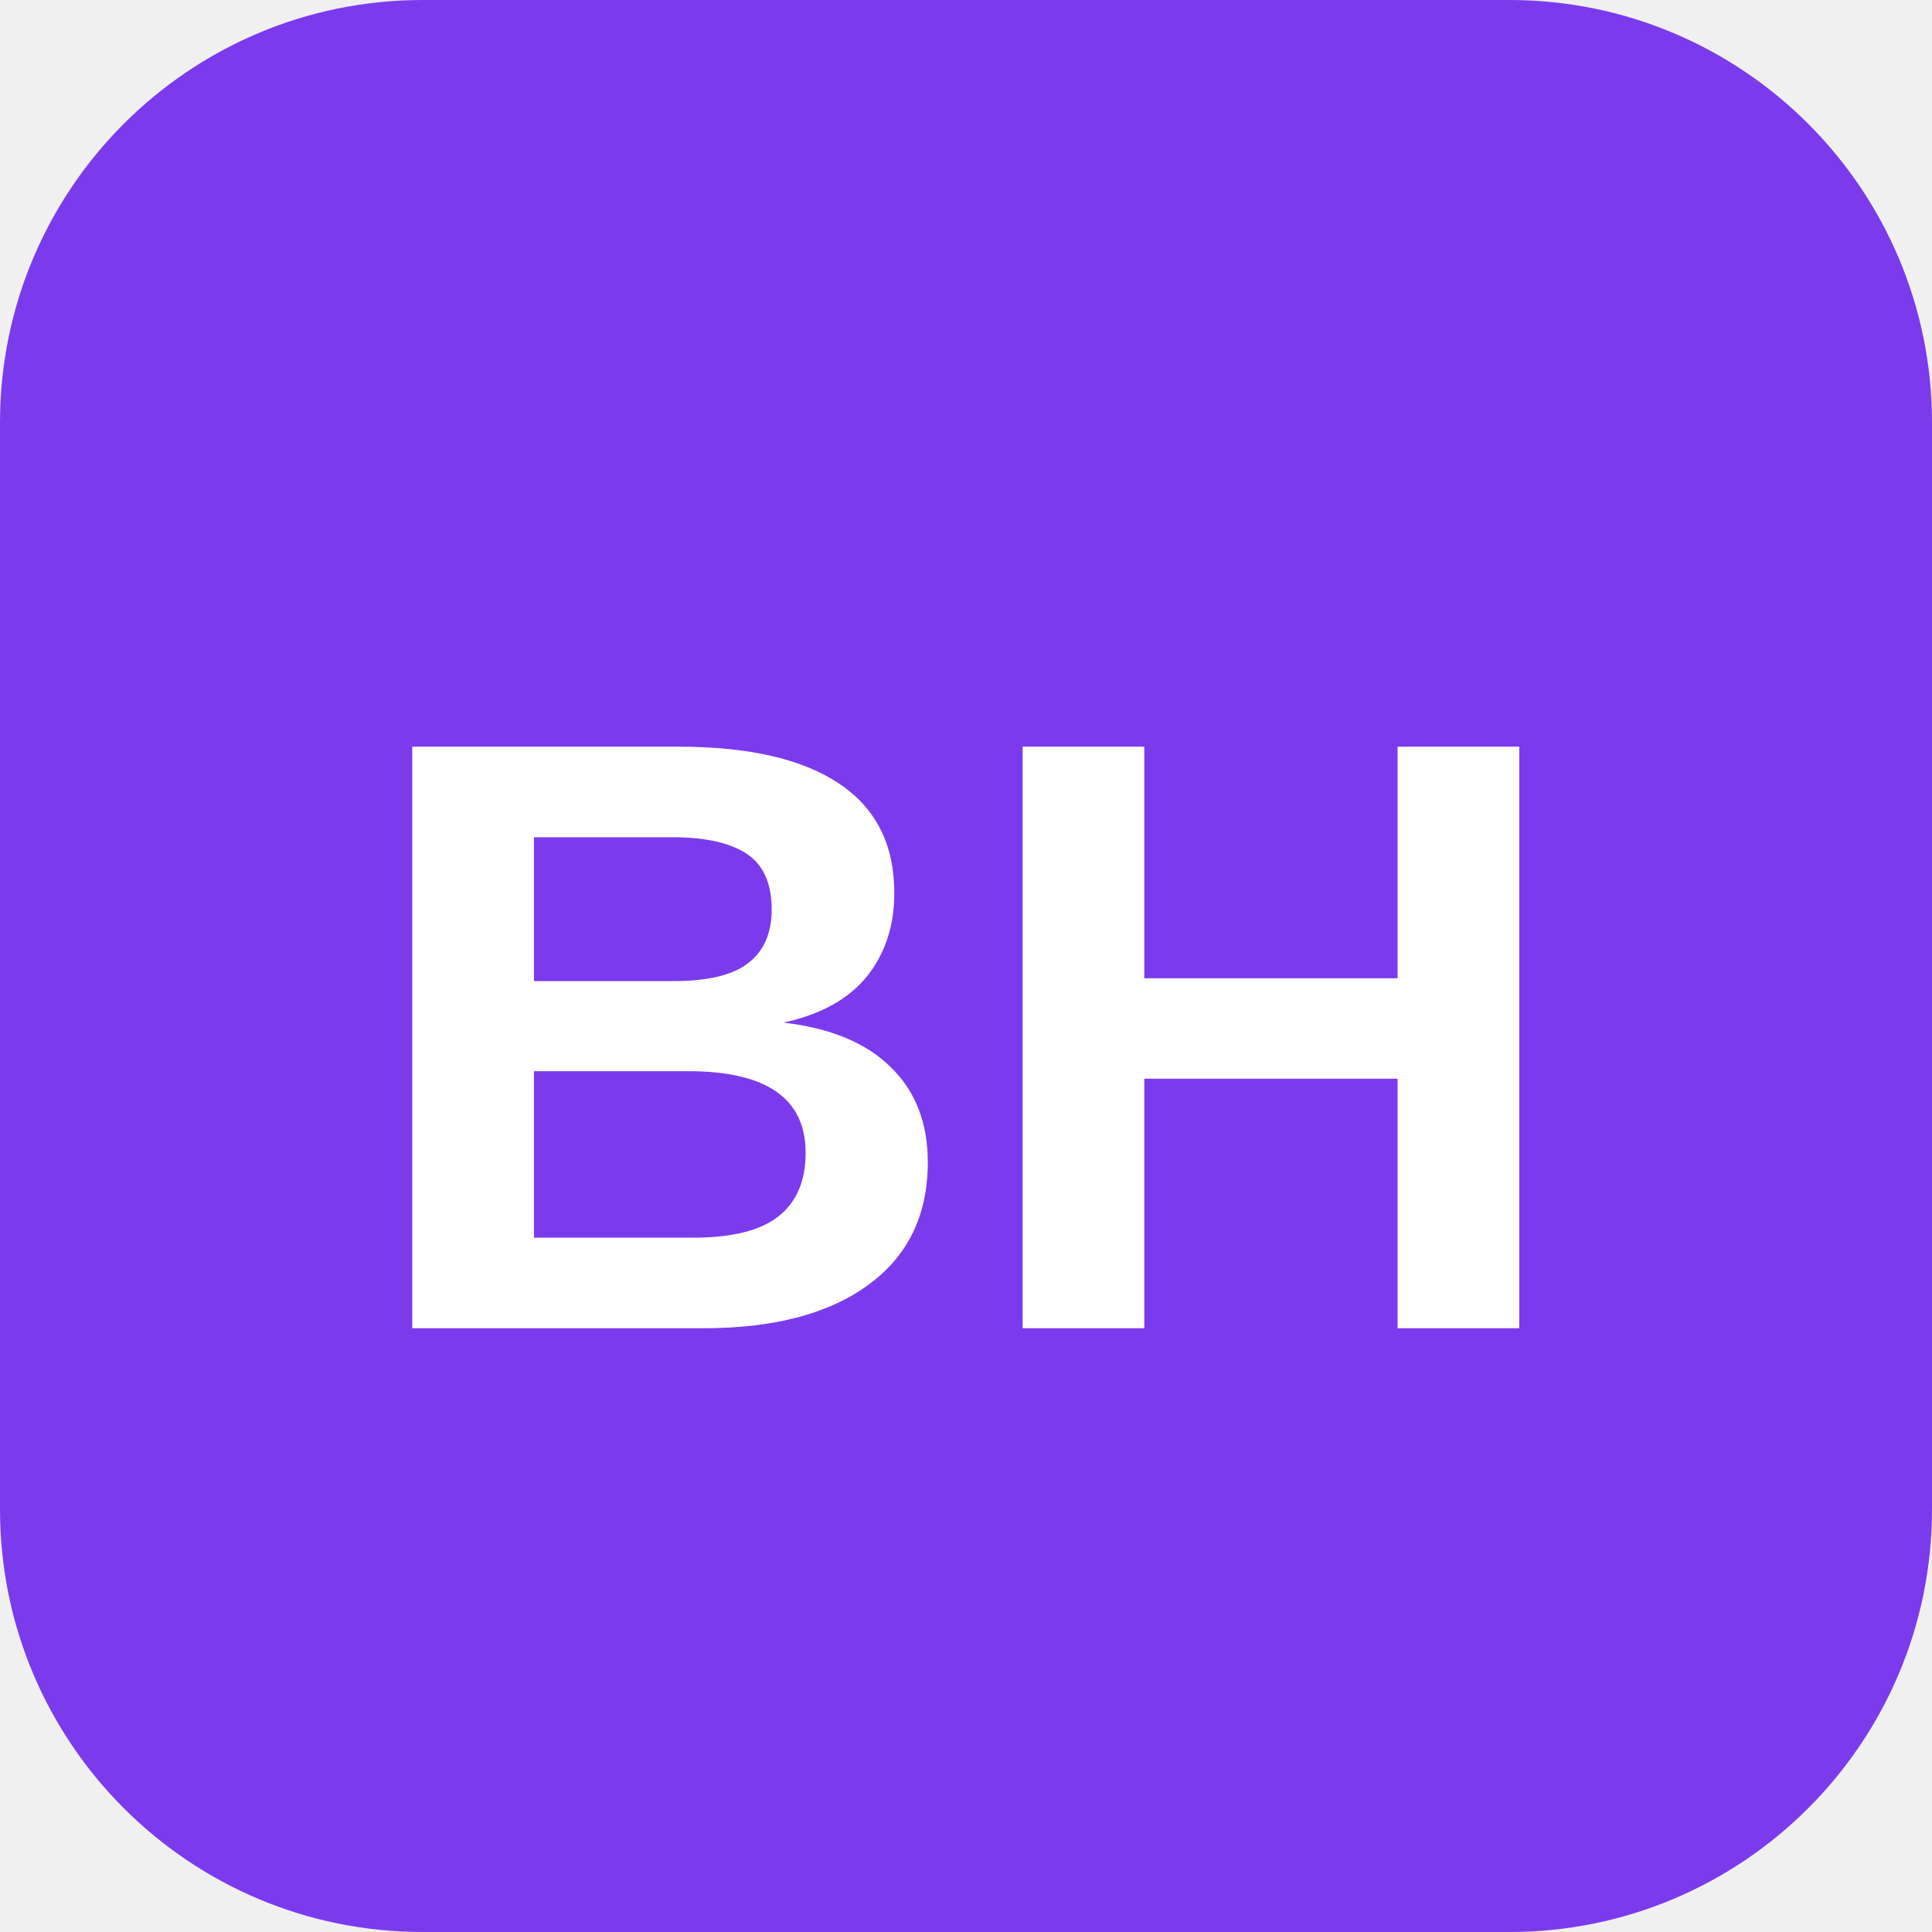
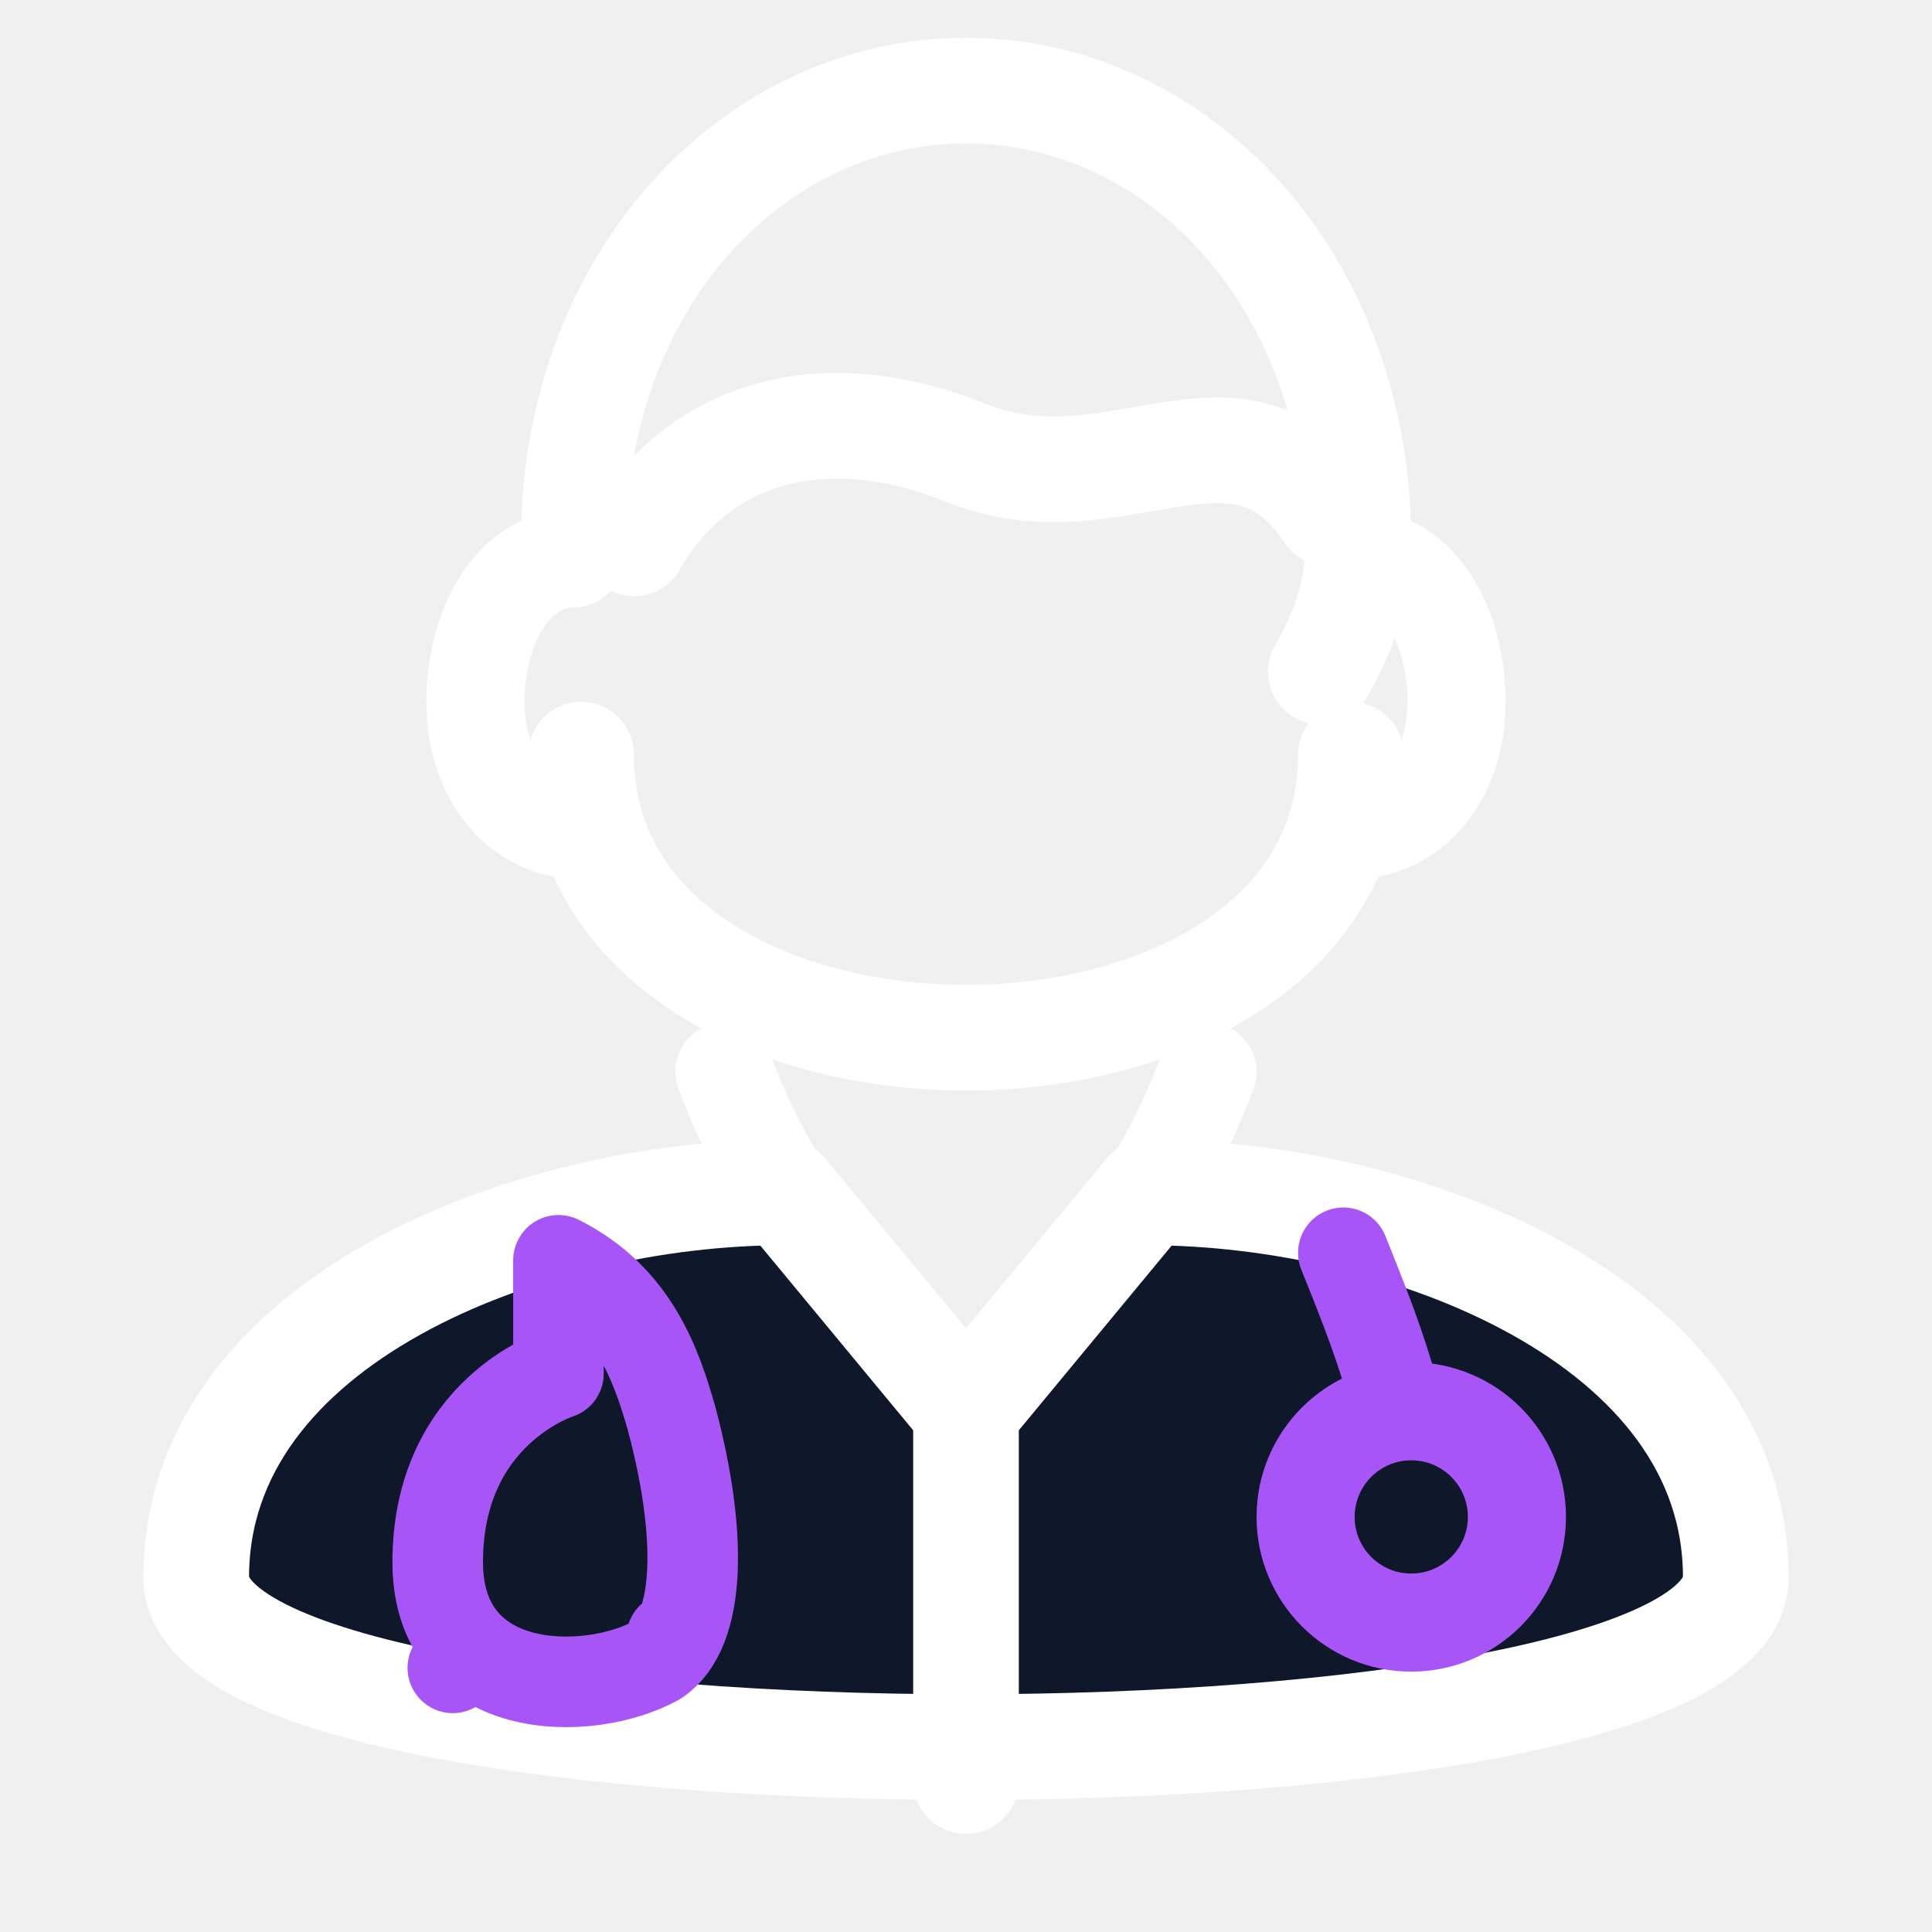
- <svg xmlns="http://www.w3.org/2000/svg" viewBox="0 0 64 64">
-   <rect width="64" height="64" rx="14" fill="#7c3aed" />
-   <text x="32" y="44" font-family="Arial,sans-serif" font-size="28" font-weight="900" fill="white" text-anchor="middle">BH</text>
+ <svg xmlns="http://www.w3.org/2000/svg" viewBox="0 0 512 512" fill="none">
+   <path d="M152 144 C152 74 200 24 256 24 C312 24 360 74 360 144 C360 156 356 168 350 178" stroke="#FFFFFF" stroke-width="28" stroke-linecap="round" stroke-linejoin="round" />
+   <path d="M168 144 C184 116 216 104 256 120 C296 136 328 100 352 136" stroke="#FFFFFF" stroke-width="28" stroke-linecap="round" stroke-linejoin="round" />
+   <path d="M152 148 C136 148 126 166 126 186 C126 206 138 220 154 220" stroke="#FFFFFF" stroke-width="26" stroke-linecap="round" stroke-linejoin="round" />
+   <path d="M360 148 C376 148 386 166 386 186 C386 206 374 220 358 220" stroke="#FFFFFF" stroke-width="26" stroke-linecap="round" stroke-linejoin="round" />
+   <path d="M154 200 C154 300 358 300 358 200" stroke="#FFFFFF" stroke-width="28" stroke-linecap="round" stroke-linejoin="round" />
+   <path d="M192 284 C204 316 220 336 256 374 C292 336 308 316 320 284" stroke="#FFFFFF" stroke-width="26" stroke-linecap="round" stroke-linejoin="round" />
+   <path d="M52 418 C52 350 140 316 208 316 L256 374 L304 316 C372 316 460 350 460 418 C460 478 52 478 52 418 Z" fill="#0F172A" stroke="#FFFFFF" stroke-width="28" stroke-linecap="round" stroke-linejoin="round" />
+   <path d="M256 374 V 472" stroke="#FFFFFF" stroke-width="28" stroke-linecap="round" />
+   <path d="M148 334 V 364 C148 364 116 374 116 414 C116 450 156 450 174 440 C186 432 186 406 178 376 C174 362 168 344 148 334" stroke="#A855F7" stroke-width="24" stroke-linecap="round" stroke-linejoin="round" />
+   <circle cx="120" cy="442" r="12" fill="#A855F7" />
+   <circle cx="178" cy="434" r="12" fill="#A855F7" />
+   <path d="M356 332 C364 352 374 376 374 402" stroke="#A855F7" stroke-width="24" stroke-linecap="round" />
+   <circle cx="374" cy="402" r="28" fill="#0F172A" stroke="#A855F7" stroke-width="26" />
</svg>
